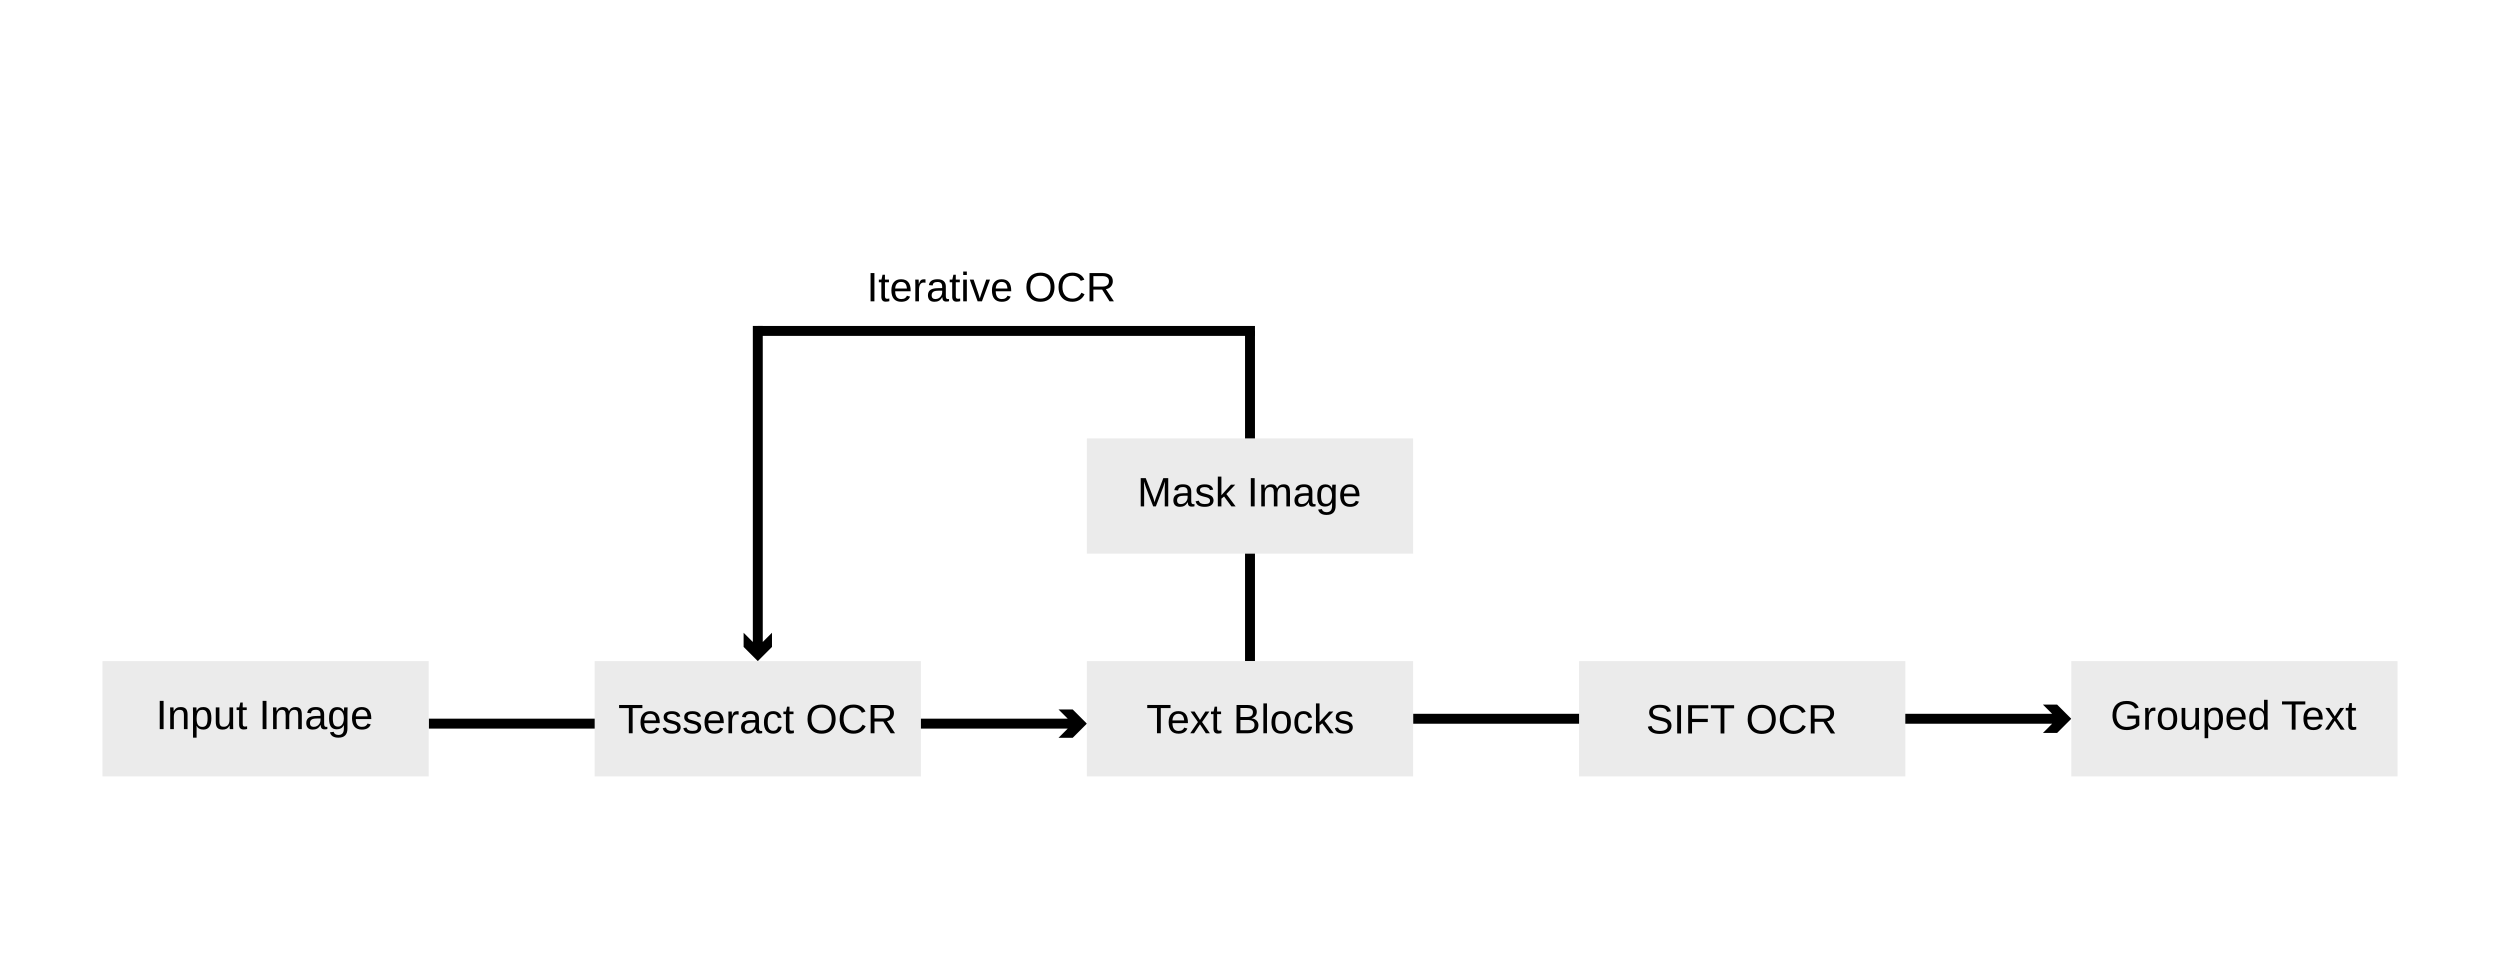
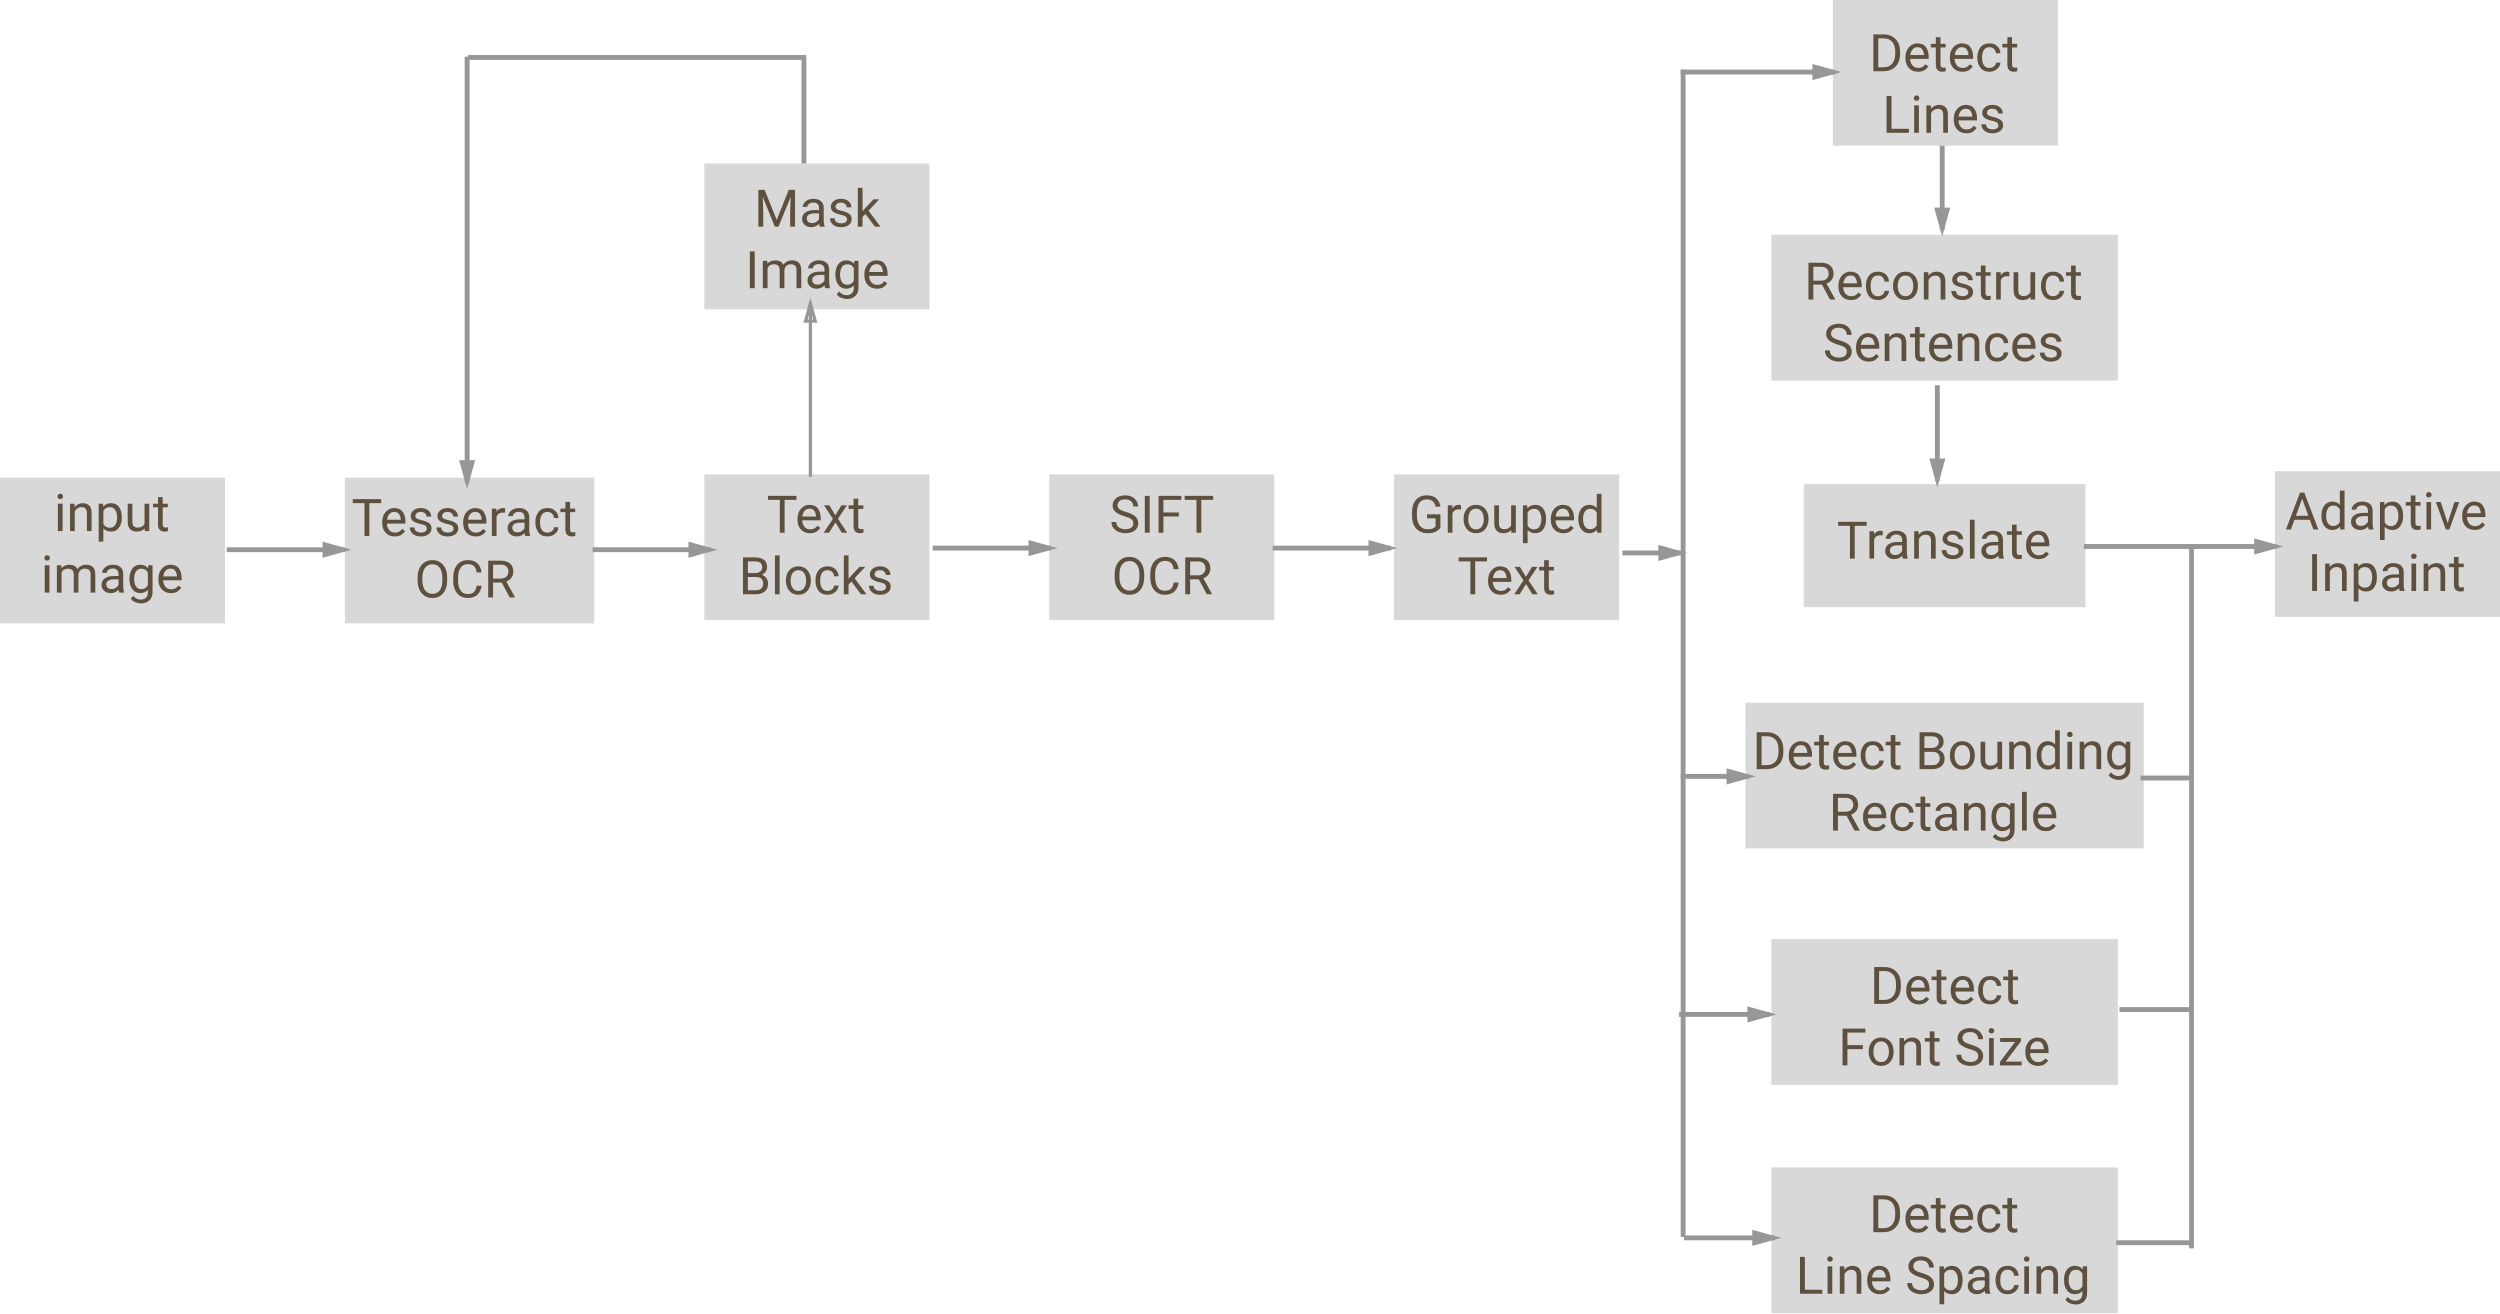
- <svg xmlns="http://www.w3.org/2000/svg" width="100%" height="100%" viewBox="0 0 1024 400" version="1.1" xml:space="preserve" style="fill-rule:evenodd;clip-rule:evenodd;stroke-linejoin:round;stroke-miterlimit:2;">
-   <g transform="matrix(3.20013,0,0,1.03284,-461.513,12.483)">
-     <path d="M199.091,276.859L199.091,272.921L280.88,272.921L279.7,269.264L281.516,269.264L283.331,274.89L281.516,280.516L279.7,280.516L280.88,276.859L199.091,276.859Z" />
-   </g>
-   <g transform="matrix(3.20013,0,0,1.03284,-58.3,10.4928)">
-     <path d="M199.091,276.859L199.091,272.921L280.88,272.921L279.7,269.264L281.516,269.264L283.331,274.89L281.516,280.516L279.7,280.516L280.88,276.859L199.091,276.859Z" />
-   </g>
-   <g transform="matrix(7.44201e-17,-1.62966,1.03284,5.99932e-17,26.4765,595.246)">
-     <path d="M203.904,276.859L206.222,280.516L202.656,280.516L199.091,274.89L202.656,269.264L206.222,269.264L203.904,272.921L283.331,272.921L283.331,276.859L203.904,276.859Z" />
-   </g>
-   <g transform="matrix(-2.41736,1.3681e-15,-5.76174e-16,-1.03284,995.307,419.464)">
-     <rect x="199.091" y="272.921" width="84.241" height="3.938" />
-   </g>
-   <g transform="matrix(9.83094e-17,-1.60551,1.03284,6.32432e-17,228.083,590.44)">
-     <rect x="199.091" y="272.921" width="84.241" height="3.938" />
-   </g>
-   <g transform="matrix(1.40363,0,0,1.40363,-76.4864,169.208)">
-     <rect x="84.393" y="72.376" width="95.204" height="33.645" style="fill:rgb(235,235,235);" />
-     <g transform="matrix(1,0,0,1,-11.004,1.21404)">
-       <text x="111.001px" y="91.016px" style="font-family:'ArialMT', 'Arial', sans-serif;font-size:12px;">Input Image</text>
-     </g>
-   </g>
-   <g transform="matrix(1.40363,0,0,1.40363,125.12,169.208)">
-     <rect x="84.393" y="72.376" width="95.204" height="33.645" style="fill:rgb(235,235,235);" />
-     <g transform="matrix(1,0,0,1,-19.7462,2.41139)">
-       <text x="111.001px" y="91.016px" style="font-family:'ArialMT', 'Arial', sans-serif;font-size:12px;">T<tspan x="117.001px 123.675px " y="91.016px 91.016px ">es</tspan>seract OCR</text>
-     </g>
-   </g>
-   <g transform="matrix(1.40363,0,0,1.40363,199.224,-4.31605)">
-     <text x="111.001px" y="91.016px" style="font-family:'ArialMT', 'Arial', sans-serif;font-size:12px;">Iterative OCR</text>
-   </g>
-   <g transform="matrix(1.40363,0,0,1.40363,326.727,169.208)">
-     <rect x="84.393" y="72.376" width="95.204" height="33.645" style="fill:rgb(235,235,235);" />
-     <g transform="matrix(1,0,0,1,-9.25791,2.40643)">
-       <text x="111.001px" y="91.016px" style="font-family:'ArialMT', 'Arial', sans-serif;font-size:12px;">T<tspan x="117.001px 123.675px " y="91.016px 91.016px ">ex</tspan>t Blocks</text>
-     </g>
-   </g>
-   <g transform="matrix(1.40363,0,0,1.40363,528.333,169.208)">
-     <rect x="84.393" y="72.376" width="95.204" height="33.645" style="fill:rgb(235,235,235);" />
-     <g transform="matrix(1,0,0,1,-7.08995,2.47967)">
-       <text x="111.001px" y="91.016px" style="font-family:'ArialMT', 'Arial', sans-serif;font-size:12px;">SIFT<tspan x="136.783px 140.117px " y="91.016px 91.016px "> O</tspan>CR</text>
-     </g>
-   </g>
-   <g transform="matrix(1.40363,0,0,1.40363,729.94,169.208)">
-     <rect x="84.393" y="72.376" width="95.204" height="33.645" style="fill:rgb(235,235,235);" />
-     <g transform="matrix(1,0,0,1,-15.1935,1.3576)">
-       <text x="111.001px" y="91.016px" style="font-family:'ArialMT', 'Arial', sans-serif;font-size:12px;">Grouped <tspan x="160.818px 166.818px 173.492px " y="91.016px 91.016px 91.016px ">Tex</tspan>t</text>
-     </g>
-   </g>
-   <g transform="matrix(1.40363,0,0,1.40363,326.727,77.9704)">
-     <rect x="84.393" y="72.376" width="95.204" height="33.645" style="fill:rgb(235,235,235);" />
-     <g transform="matrix(1,0,0,1,-11.88,1.21404)">
-       <text x="111.001px" y="91.016px" style="font-family:'ArialMT', 'Arial', sans-serif;font-size:12px;">Mask Image</text>
-     </g>
+ <svg xmlns="http://www.w3.org/2000/svg" width="1544px" height="811px" viewBox="0 0 1544 811" version="1.1">
+   <defs />
+   <g id="Page-1" stroke="none" stroke-width="1" fill="none" fill-rule="evenodd">
+     <rect id="Rectangle" fill="#D8D8D8" x="0" y="295" width="139" height="90" />
+     <rect id="Rectangle-Copy" fill="#D8D8D8" x="213" y="295" width="154" height="90" />
+     <rect id="Rectangle-Copy-2" fill="#D8D8D8" x="435" y="293" width="139" height="90" />
+     <rect id="Rectangle-Copy-3" fill="#D8D8D8" x="648" y="293" width="139" height="90" />
+     <rect id="Rectangle-Copy-4" fill="#D8D8D8" x="861" y="293" width="139" height="90" />
+     <rect id="Rectangle-Copy-12" fill="#D8D8D8" x="435" y="101" width="139" height="90" />
+     <rect id="Rectangle-Copy-5" fill="#D8D8D8" x="1094" y="145" width="214" height="90" />
+     <rect id="Rectangle-Copy-13" fill="#D8D8D8" x="1094" y="580" width="214" height="90" />
+     <rect id="Rectangle-Copy-14" fill="#D8D8D8" x="1094" y="721" width="214" height="90" />
+     <rect id="Rectangle-Copy-6" fill="#D8D8D8" x="1132" y="0" width="139" height="90" />
+     <rect id="Rectangle-Copy-7" fill="#D8D8D8" x="1114" y="299" width="174" height="76" />
+     <rect id="Rectangle-Copy-8" fill="#D8D8D8" x="1078" y="434" width="246" height="90" />
+     <rect id="Rectangle-Copy-11" fill="#D8D8D8" x="1405" y="291" width="139" height="90" />
+     <text id="input-image" font-family="Roboto-Medium, Roboto" font-size="32" font-weight="400" fill="#5E503E">
+       <tspan x="33.297" y="328">input </tspan>
+       <tspan x="25.18" y="366">image</tspan>
+     </text>
+     <text id="Text-Blocks" font-family="Roboto-Medium, Roboto" font-size="32" font-weight="400" fill="#5E503E">
+       <tspan x="473.531" y="329">Text</tspan>
+       <tspan x="456.227" y="367">Blocks</tspan>
+     </text>
+     <text id="Mask-Image" font-family="Roboto-Medium, Roboto" font-size="32" font-weight="400" fill="#5E503E">
+       <tspan x="465.727" y="140">Mask</tspan>
+       <tspan x="460.25" y="178">Image</tspan>
+     </text>
+     <text id="Detect-Bounding-Rect" font-family="Roboto-Medium, Roboto" font-size="32" font-weight="400" fill="#5E503E">
+       <tspan x="1082.297" y="475">Detect Bounding </tspan>
+       <tspan x="1129.438" y="513">Rectangle</tspan>
+     </text>
+     <text id="Translate" font-family="Roboto-Medium, Roboto" font-size="32" font-weight="400" fill="#5E503E">
+       <tspan x="1134.445" y="345">Translate</tspan>
+     </text>
+     <text id="SIFT-OCR" font-family="Roboto-Medium, Roboto" font-size="32" font-weight="400" fill="#5E503E">
+       <tspan x="685.172" y="329">SIFT</tspan>
+       <tspan x="686.523" y="367">OCR</tspan>
+     </text>
+     <text id="Grouped-Text" font-family="Roboto-Medium, Roboto" font-size="32" font-weight="400" fill="#5E503E">
+       <tspan x="870.141" y="329">Grouped</tspan>
+       <tspan x="900.031" y="367">Text</tspan>
+     </text>
+     <text id="Adaptive-Inpaint" font-family="Roboto-Medium, Roboto" font-size="32" font-weight="400" fill="#5E503E">
+       <tspan x="1411.352" y="327">Adaptive</tspan>
+       <tspan x="1425.117" y="365">Inpaint</tspan>
+     </text>
+     <text id="Reconstruct-Sentence" font-family="Roboto-Medium, Roboto" font-size="32" font-weight="400" fill="#5E503E">
+       <tspan x="1114.258" y="185">Reconstruct</tspan>
+       <tspan x="1125.836" y="223">Sentences</tspan>
+     </text>
+     <text id="Detect-Font-Size" font-family="Roboto-Medium, Roboto" font-size="32" font-weight="400" fill="#5E503E">
+       <tspan x="1154.859" y="620">Detect </tspan>
+       <tspan x="1135.312" y="658">Font Size</tspan>
+     </text>
+     <text id="Detect-Line-Spacing" font-family="Roboto-Medium, Roboto" font-size="32" font-weight="400" fill="#5E503E">
+       <tspan x="1154.359" y="761">Detect </tspan>
+       <tspan x="1109.039" y="799">Line Spacing</tspan>
+     </text>
+     <text id="Detect-Lines" font-family="Roboto-Medium, Roboto" font-size="32" font-weight="400" fill="#5E503E">
+       <tspan x="1154.359" y="44">Detect</tspan>
+       <tspan x="1162.516" y="82">Lines</tspan>
+     </text>
+     <text id="Tesseract-OCR" font-family="Roboto-Medium, Roboto" font-size="32" font-weight="400" fill="#5E503E">
+       <tspan x="217.055" y="331">Tesseract</tspan>
+       <tspan x="256.023" y="369">OCR</tspan>
+     </text>
+     <path d="M141.5,339.5 L211.5,339.5" id="Line" stroke="#979797" stroke-width="3" stroke-linecap="square" />
+     <path id="Line-decoration-1" d="M211.5,339.5 L200.7,336.5 L200.7,342.5 L211.5,339.5 Z" stroke="#979797" stroke-width="3" stroke-linecap="square" />
+     <path d="M367.5,339.5 L437.5,339.5" id="Line-Copy" stroke="#979797" stroke-width="3" stroke-linecap="square" />
+     <path id="Line-Copy-decoration-1" d="M437.5,339.5 L426.7,336.5 L426.7,342.5 L437.5,339.5 Z" stroke="#979797" stroke-width="3" stroke-linecap="square" />
+     <path d="M577.5,338.5 L647.5,338.5" id="Line-Copy-2" stroke="#979797" stroke-width="3" stroke-linecap="square" />
+     <path id="Line-Copy-2-decoration-1" d="M647.5,338.5 L636.7,335.5 L636.7,341.5 L647.5,338.5 Z" stroke="#979797" stroke-width="3" stroke-linecap="square" />
+     <path d="M787.5,338.5 L857.5,338.5" id="Line-Copy-3" stroke="#979797" stroke-width="3" stroke-linecap="square" />
+     <path id="Line-Copy-3-decoration-1" d="M857.5,338.5 L846.7,335.5 L846.7,341.5 L857.5,338.5 Z" stroke="#979797" stroke-width="3" stroke-linecap="square" />
+     <path d="M1003.5,341.5 L1036.5,341.5" id="Line-Copy-5" stroke="#979797" stroke-width="3" stroke-linecap="square" />
+     <path id="Line-Copy-5-decoration-1" d="M1036.5,341.5 L1025.7,338.5 L1025.7,344.5 L1036.5,341.5 Z" stroke="#979797" stroke-width="3" stroke-linecap="square" />
+     <path d="M1352.5,337.5 L1404.5,337.5" id="Line-Copy-4" stroke="#979797" stroke-width="3" stroke-linecap="square" />
+     <path id="Line-Copy-4-decoration-1" d="M1404.5,337.5 L1393.7,334.5 L1393.7,340.5 L1404.5,337.5 Z" stroke="#979797" stroke-width="3" stroke-linecap="square" />
+     <path d="M500.5,293.5 L500.5,187.5" id="Line-2" stroke="#979797" stroke-width="2" stroke-linecap="square" />
+     <path id="Line-2-decoration-1" d="M500.5,187.5 L497.5,198.3 L503.5,198.3 L500.5,187.5 Z" stroke="#979797" stroke-width="2" stroke-linecap="square" />
+     <path d="M496.5,99.5 L496.5,35.5" id="Line-3" stroke="#979797" stroke-width="3" stroke-linecap="square" />
+     <path d="M290.5,35.5 L494.5,35.5" id="Line-4" stroke="#979797" stroke-width="3" stroke-linecap="square" />
+     <path d="M288.5,36.5 L288.5,296.5" id="Line-5" stroke="#979797" stroke-width="3" stroke-linecap="square" />
+     <path id="Line-5-decoration-1" d="M288.5,296.5 L291.5,285.7 L285.5,285.7 L288.5,296.5 Z" stroke="#979797" stroke-width="3" stroke-linecap="square" />
+     <path d="M1199.5,91.447 L1199.5,140.5" id="Line-5-Copy" stroke="#979797" stroke-width="3" stroke-linecap="square" />
+     <path id="Line-5-Copy-decoration-1" d="M1199.5,140.5 L1202.5,129.7 L1196.5,129.7 L1199.5,140.5 Z" stroke="#979797" stroke-width="3" stroke-linecap="square" />
+     <path d="M1196.5,239.447 L1196.5,295.5" id="Line-5-Copy-2" stroke="#979797" stroke-width="3" stroke-linecap="square" />
+     <path id="Line-5-Copy-2-decoration-1" d="M1196.5,295.5 L1199.5,284.7 L1193.5,284.7 L1196.5,295.5 Z" stroke="#979797" stroke-width="3" stroke-linecap="square" />
+     <path d="M1039.5,44.5 L1131.636,44.5" id="Line-7" stroke="#979797" stroke-width="3" stroke-linecap="square" />
+     <path id="Line-7-decoration-1" d="M1131.636,44.5 L1120.836,41.5 L1120.836,47.5 L1131.636,44.5 Z" stroke="#979797" stroke-width="3" stroke-linecap="square" />
+     <path d="M1039.5,479.5 L1078.636,479.5" id="Line-7-Copy" stroke="#979797" stroke-width="3" stroke-linecap="square" />
+     <path id="Line-7-Copy-decoration-1" d="M1078.636,479.5 L1067.836,476.5 L1067.836,482.5 L1078.636,479.5 Z" stroke="#979797" stroke-width="3" stroke-linecap="square" />
+     <path d="M1038.5,626.5 L1091.5,626.5" id="Line-7-Copy-2" stroke="#979797" stroke-width="3" stroke-linecap="square" />
+     <path id="Line-7-Copy-2-decoration-1" d="M1091.5,626.5 L1080.7,623.5 L1080.7,629.5 L1091.5,626.5 Z" stroke="#979797" stroke-width="3" stroke-linecap="square" />
+     <path d="M1041.5,764.5 L1094.5,764.5" id="Line-7-Copy-3" stroke="#979797" stroke-width="3" stroke-linecap="square" />
+     <path id="Line-7-Copy-3-decoration-1" d="M1094.5,764.5 L1083.7,761.5 L1083.7,767.5 L1094.5,764.5 Z" stroke="#979797" stroke-width="3" stroke-linecap="square" />
+     <path d="M1039.5,44.5 L1039.5,762.5" id="Line-6" stroke="#979797" stroke-width="3" stroke-linecap="square" />
+     <path d="M1288.5,337.5 L1355.53,337.5" id="Line-8" stroke="#979797" stroke-width="3" stroke-linecap="square" />
+     <path d="M1353.5,769.5 L1353.5,337.495" id="Line-9" stroke="#979797" stroke-width="3" stroke-linecap="square" />
+     <path d="M1323.5,480.5 L1351.571,480.5" id="Line-10" stroke="#979797" stroke-width="3" stroke-linecap="square" />
+     <path d="M1310.5,623.5 L1353.5,623.5" id="Line-10-Copy" stroke="#979797" stroke-width="3" stroke-linecap="square" />
+     <path d="M1308.5,767.5 L1351.5,767.5" id="Line-10-Copy-2" stroke="#979797" stroke-width="3" stroke-linecap="square" />
  </g>
</svg>
